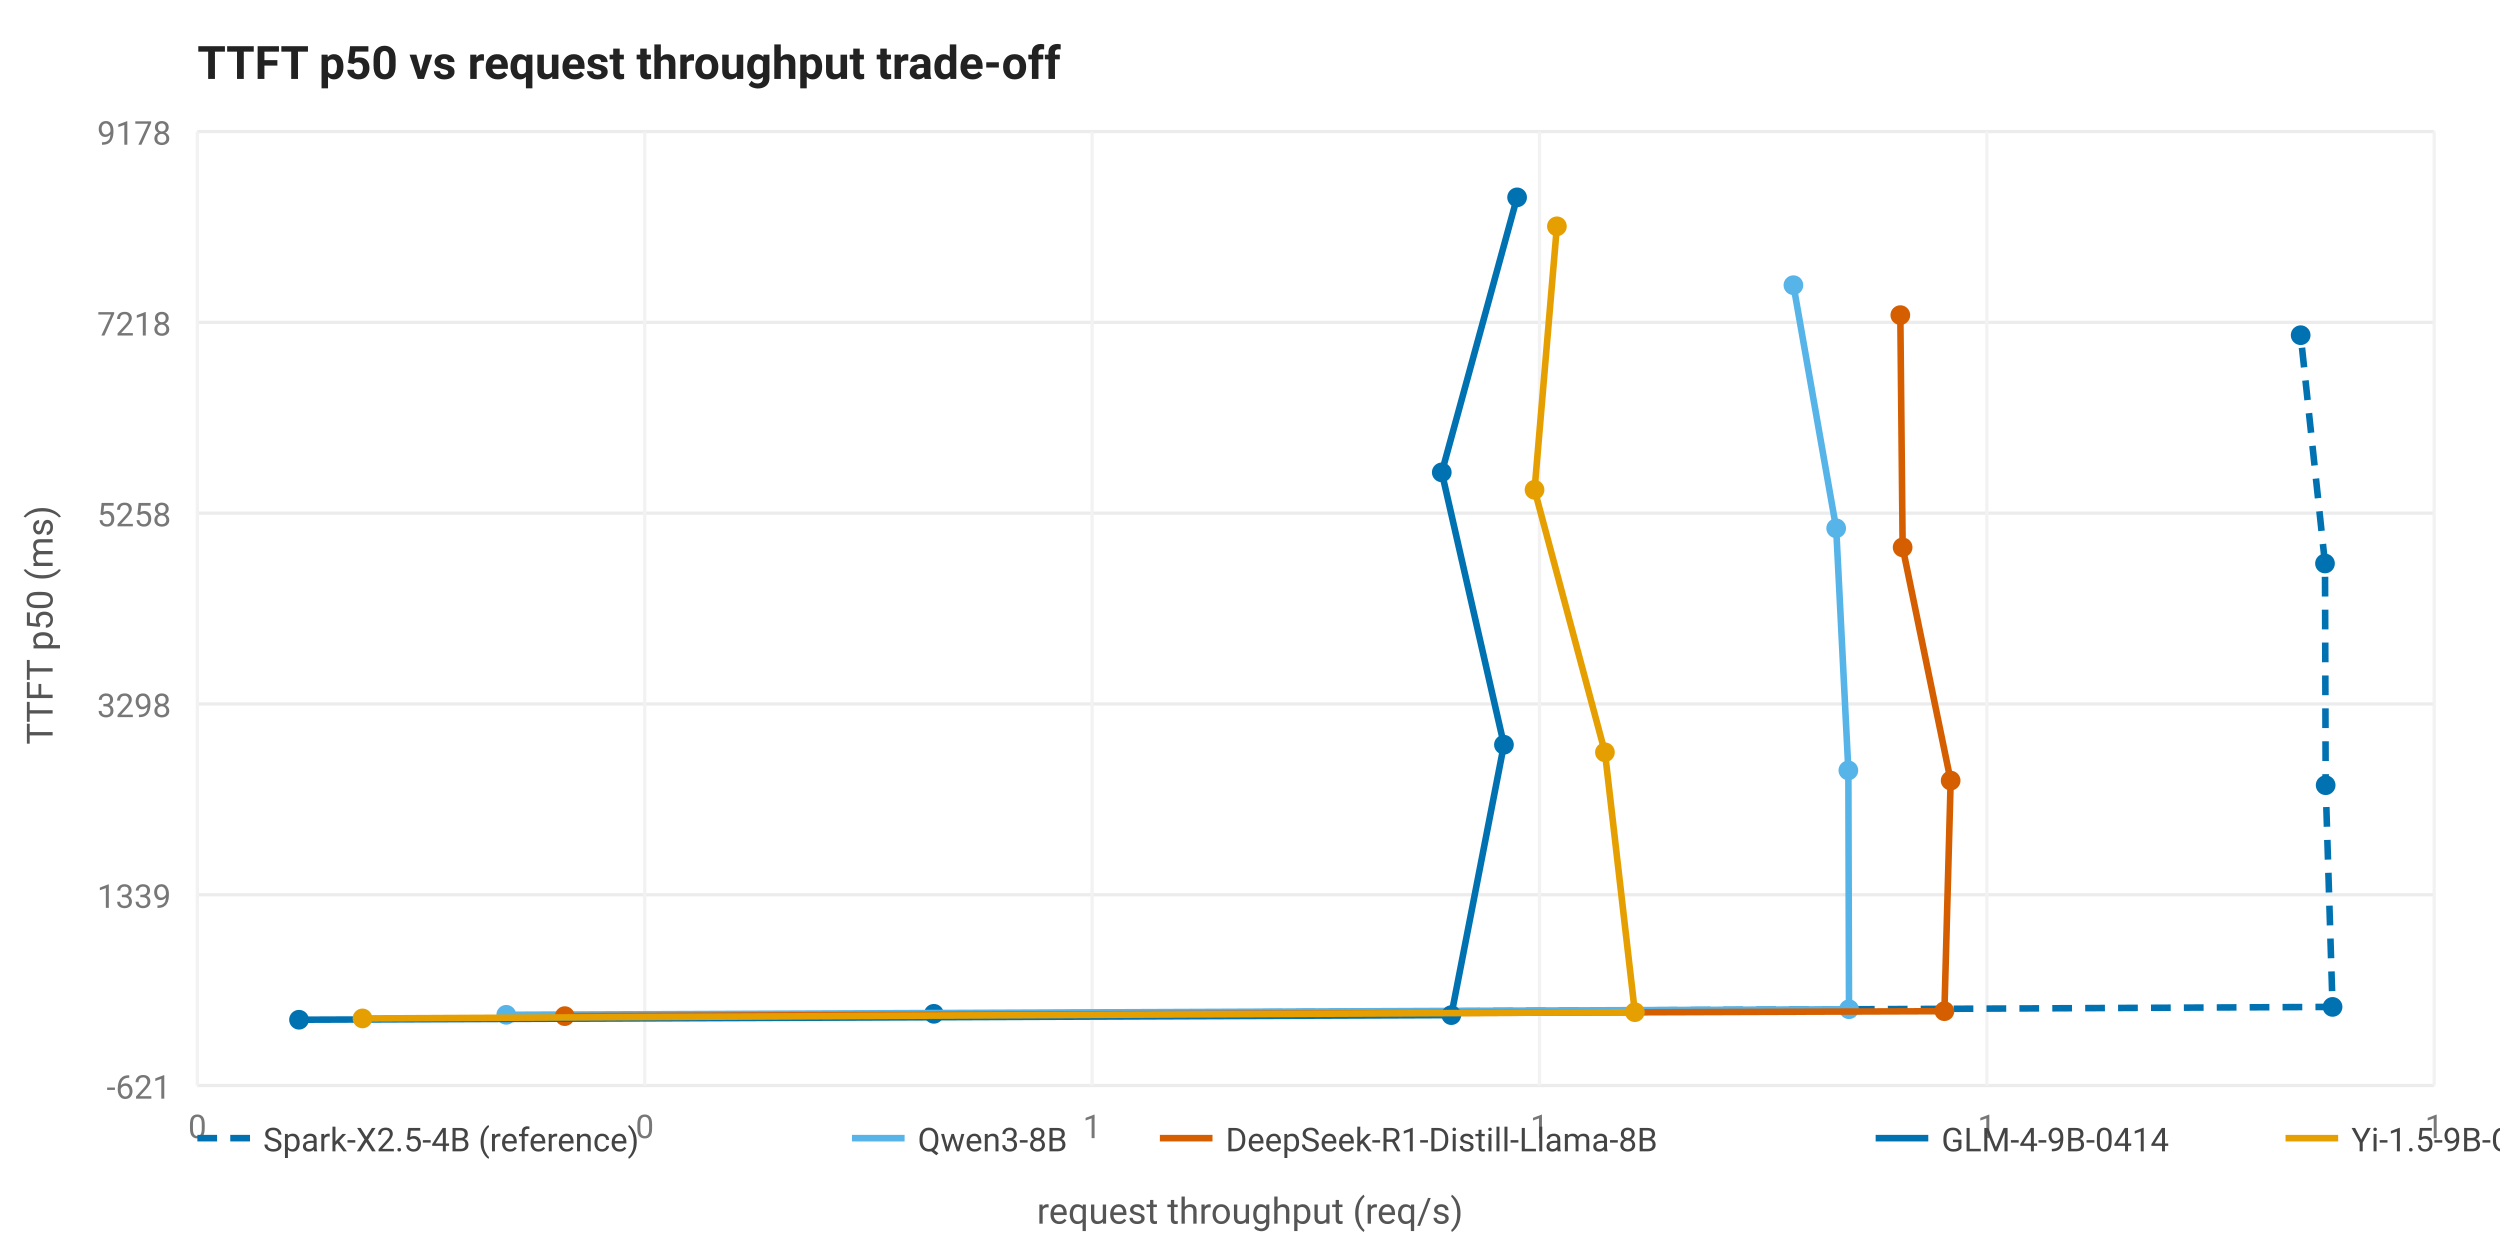
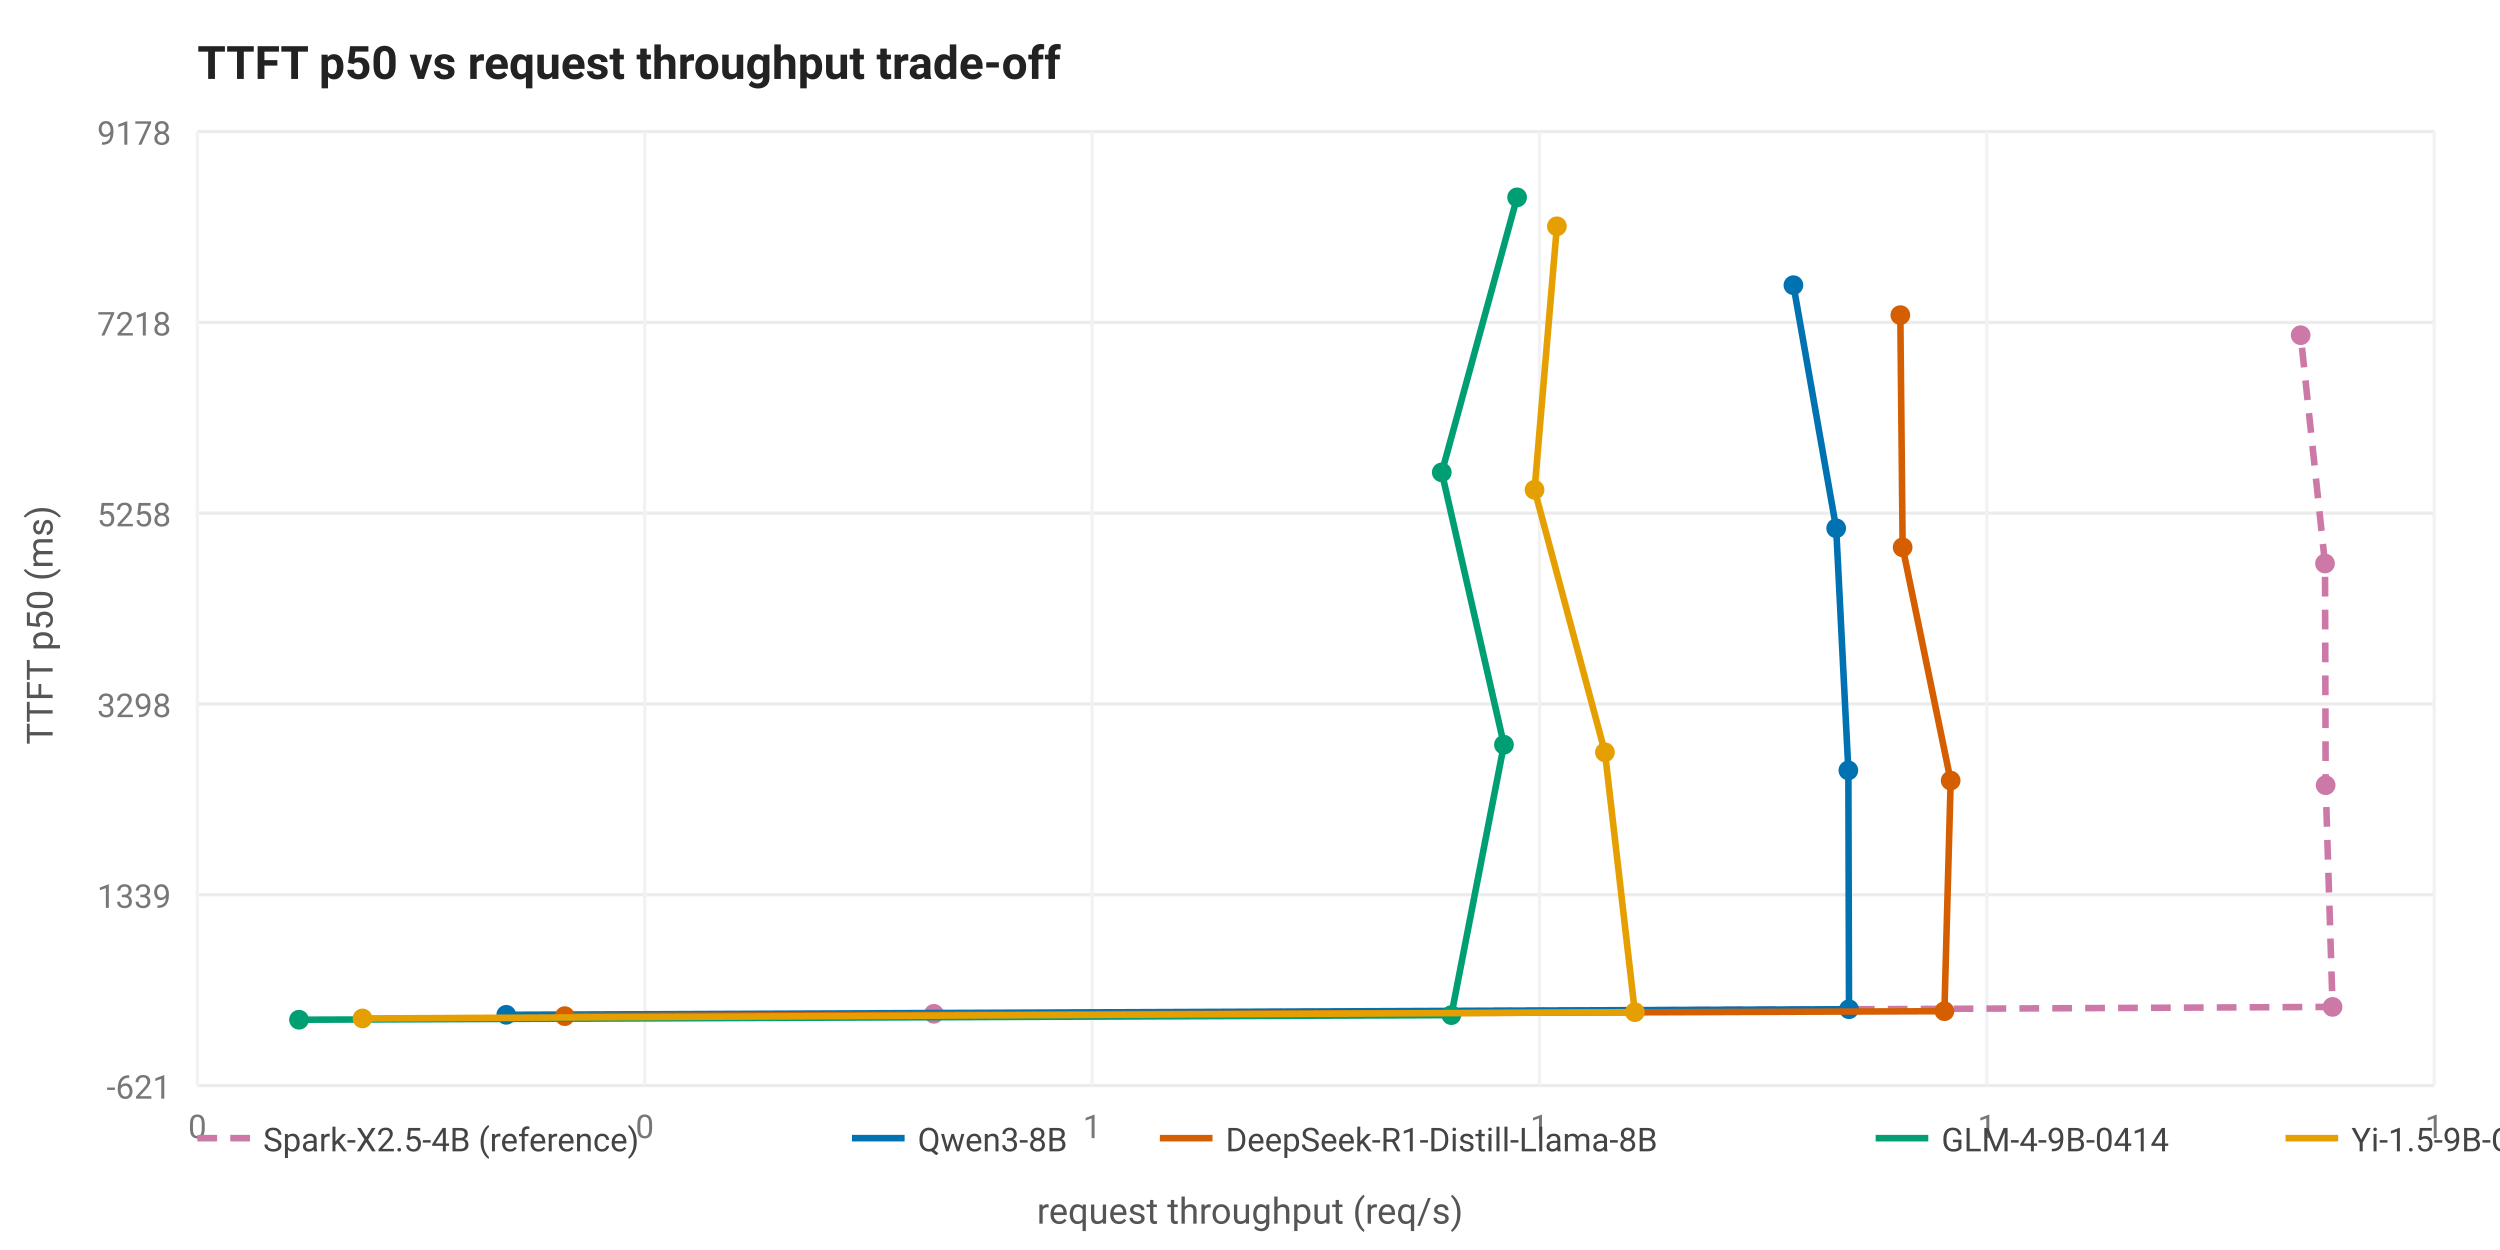
<svg xmlns="http://www.w3.org/2000/svg" width="760" height="380" viewBox="0 0 760 380" font-family="-apple-system,Segoe UI,Roboto,sans-serif">
  <rect width="760" height="380" fill="#ffffff" />
  <text x="60" y="24" font-size="14" font-weight="600" fill="#222">TTFT p50 vs request throughput trade-off</text>
  <line x1="60" y1="40.0" x2="740" y2="40.0" stroke="#ececec" />
  <text x="52" y="44.0" font-size="10" text-anchor="end" fill="#777">9178</text>
  <line x1="60" y1="98.0" x2="740" y2="98.0" stroke="#ececec" />
  <text x="52" y="102.0" font-size="10" text-anchor="end" fill="#777">7218</text>
  <line x1="60" y1="156.0" x2="740" y2="156.0" stroke="#ececec" />
  <text x="52" y="160.0" font-size="10" text-anchor="end" fill="#777">5258</text>
  <line x1="60" y1="214.0" x2="740" y2="214.0" stroke="#ececec" />
  <text x="52" y="218.0" font-size="10" text-anchor="end" fill="#777">3298</text>
  <line x1="60" y1="272.0" x2="740" y2="272.0" stroke="#ececec" />
  <text x="52" y="276.0" font-size="10" text-anchor="end" fill="#777">1339</text>
  <line x1="60" y1="330.0" x2="740" y2="330.0" stroke="#ececec" />
  <text x="52" y="334.0" font-size="10" text-anchor="end" fill="#777">-621</text>
  <line x1="60.0" y1="40" x2="60.0" y2="330" stroke="#f2f2f2" />
  <text x="60.0" y="346" font-size="10" text-anchor="middle" fill="#777">0</text>
  <line x1="196.0" y1="40" x2="196.0" y2="330" stroke="#f2f2f2" />
  <text x="196.0" y="346" font-size="10" text-anchor="middle" fill="#777">0</text>
  <line x1="332.0" y1="40" x2="332.0" y2="330" stroke="#f2f2f2" />
  <text x="332.0" y="346" font-size="10" text-anchor="middle" fill="#777">1</text>
  <line x1="468.0" y1="40" x2="468.0" y2="330" stroke="#f2f2f2" />
  <text x="468.0" y="346" font-size="10" text-anchor="middle" fill="#777">1</text>
  <line x1="604.0" y1="40" x2="604.0" y2="330" stroke="#f2f2f2" />
  <text x="604.0" y="346" font-size="10" text-anchor="middle" fill="#777">1</text>
  <line x1="740.0" y1="40" x2="740.0" y2="330" stroke="#f2f2f2" />
  <text x="740.0" y="346" font-size="10" text-anchor="middle" fill="#777">1</text>
  <text x="380.0" y="372" font-size="11" text-anchor="middle" fill="#555">request throughput (req/s)</text>
  <text x="16" y="190.0" font-size="11" fill="#555" transform="rotate(-90 16 190.0)" text-anchor="middle">TTFT p50 (ms)</text>
-   <polyline points="283.9,308.2 709.1,306.1 707.0,238.7 706.8,171.3 699.4,101.9" fill="none" stroke="#0072B2" stroke-width="2" stroke-dasharray="6 4" />
-   <circle cx="283.9" cy="308.2" r="3" fill="#0072B2" />
-   <circle cx="709.1" cy="306.1" r="3" fill="#0072B2" />
-   <circle cx="707.0" cy="238.7" r="3" fill="#0072B2" />
-   <circle cx="706.8" cy="171.3" r="3" fill="#0072B2" />
-   <circle cx="699.4" cy="101.9" r="3" fill="#0072B2" />
-   <polyline points="153.9,308.5 562.1,306.8 561.9,234.2 558.2,160.6 545.2,86.7" fill="none" stroke="#56B4E9" stroke-width="2" />
-   <circle cx="153.9" cy="308.5" r="3" fill="#56B4E9" />
-   <circle cx="562.1" cy="306.8" r="3" fill="#56B4E9" />
-   <circle cx="561.9" cy="234.2" r="3" fill="#56B4E9" />
-   <circle cx="558.2" cy="160.6" r="3" fill="#56B4E9" />
-   <circle cx="545.2" cy="86.7" r="3" fill="#56B4E9" />
+   <polyline points="283.9,308.2 709.1,306.1 707.0,238.7 706.8,171.3 699.4,101.9" fill="none" stroke="#CC79A7" stroke-width="2" stroke-dasharray="6 4" />
+   <circle cx="283.9" cy="308.2" r="3" fill="#CC79A7" />
+   <circle cx="709.1" cy="306.1" r="3" fill="#CC79A7" />
+   <circle cx="707.0" cy="238.7" r="3" fill="#CC79A7" />
+   <circle cx="706.8" cy="171.3" r="3" fill="#CC79A7" />
+   <circle cx="699.4" cy="101.9" r="3" fill="#CC79A7" />
+   <polyline points="153.9,308.5 562.1,306.8 561.9,234.2 558.2,160.6 545.2,86.7" fill="none" stroke="#0072B2" stroke-width="2" />
+   <circle cx="153.9" cy="308.5" r="3" fill="#0072B2" />
+   <circle cx="562.1" cy="306.8" r="3" fill="#0072B2" />
+   <circle cx="561.9" cy="234.2" r="3" fill="#0072B2" />
+   <circle cx="558.2" cy="160.6" r="3" fill="#0072B2" />
+   <circle cx="545.2" cy="86.7" r="3" fill="#0072B2" />
  <polyline points="171.7,308.9 591.1,307.4 593.0,237.3 578.4,166.4 577.7,95.8" fill="none" stroke="#D55E00" stroke-width="2" />
  <circle cx="171.7" cy="308.9" r="3" fill="#D55E00" />
  <circle cx="591.1" cy="307.4" r="3" fill="#D55E00" />
  <circle cx="593.0" cy="237.3" r="3" fill="#D55E00" />
  <circle cx="578.4" cy="166.4" r="3" fill="#D55E00" />
  <circle cx="577.7" cy="95.8" r="3" fill="#D55E00" />
-   <polyline points="90.9,310.0 441.2,308.6 457.2,226.4 438.3,143.6 461.2,60.0" fill="none" stroke="#0072B2" stroke-width="2" />
-   <circle cx="90.9" cy="310.0" r="3" fill="#0072B2" />
-   <circle cx="441.2" cy="308.6" r="3" fill="#0072B2" />
-   <circle cx="457.2" cy="226.4" r="3" fill="#0072B2" />
-   <circle cx="438.3" cy="143.6" r="3" fill="#0072B2" />
-   <circle cx="461.2" cy="60.0" r="3" fill="#0072B2" />
+   <polyline points="90.9,310.0 441.2,308.6 457.2,226.4 438.3,143.6 461.2,60.0" fill="none" stroke="#009E73" stroke-width="2" />
+   <circle cx="90.9" cy="310.0" r="3" fill="#009E73" />
+   <circle cx="441.2" cy="308.6" r="3" fill="#009E73" />
+   <circle cx="457.2" cy="226.4" r="3" fill="#009E73" />
+   <circle cx="438.3" cy="143.6" r="3" fill="#009E73" />
+   <circle cx="461.2" cy="60.0" r="3" fill="#009E73" />
  <polyline points="110.2,309.6 497.0,307.7 487.9,228.7 466.5,148.9 473.3,68.8" fill="none" stroke="#E69F00" stroke-width="2" />
  <circle cx="110.2" cy="309.6" r="3" fill="#E69F00" />
  <circle cx="497.0" cy="307.7" r="3" fill="#E69F00" />
  <circle cx="487.9" cy="228.7" r="3" fill="#E69F00" />
  <circle cx="466.5" cy="148.9" r="3" fill="#E69F00" />
  <circle cx="473.3" cy="68.8" r="3" fill="#E69F00" />
-   <line x1="60" y1="346" x2="76" y2="346" stroke="#0072B2" stroke-width="2" stroke-dasharray="6 4" />
+   <line x1="60" y1="346" x2="76" y2="346" stroke="#CC79A7" stroke-width="2" stroke-dasharray="6 4" />
  <text x="80" y="350" font-size="10" fill="#444">Spark-X2.5-4B (reference)</text>
-   <line x1="259.0" y1="346" x2="275.0" y2="346" stroke="#56B4E9" stroke-width="2" />
+   <line x1="259.0" y1="346" x2="275.0" y2="346" stroke="#0072B2" stroke-width="2" />
  <text x="279.0" y="350" font-size="10" fill="#444">Qwen3-8B</text>
  <line x1="352.6" y1="346" x2="368.6" y2="346" stroke="#D55E00" stroke-width="2" />
  <text x="372.6" y="350" font-size="10" fill="#444">DeepSeek-R1-Distill-Llama-8B</text>
-   <line x1="570.2" y1="346" x2="586.2" y2="346" stroke="#0072B2" stroke-width="2" />
+   <line x1="570.2" y1="346" x2="586.2" y2="346" stroke="#009E73" stroke-width="2" />
  <text x="590.2" y="350" font-size="10" fill="#444">GLM-4-9B-0414</text>
  <line x1="694.8" y1="346" x2="710.8" y2="346" stroke="#E69F00" stroke-width="2" />
  <text x="714.8" y="350" font-size="10" fill="#444">Yi-1.5-9B-Chat</text>
</svg>
